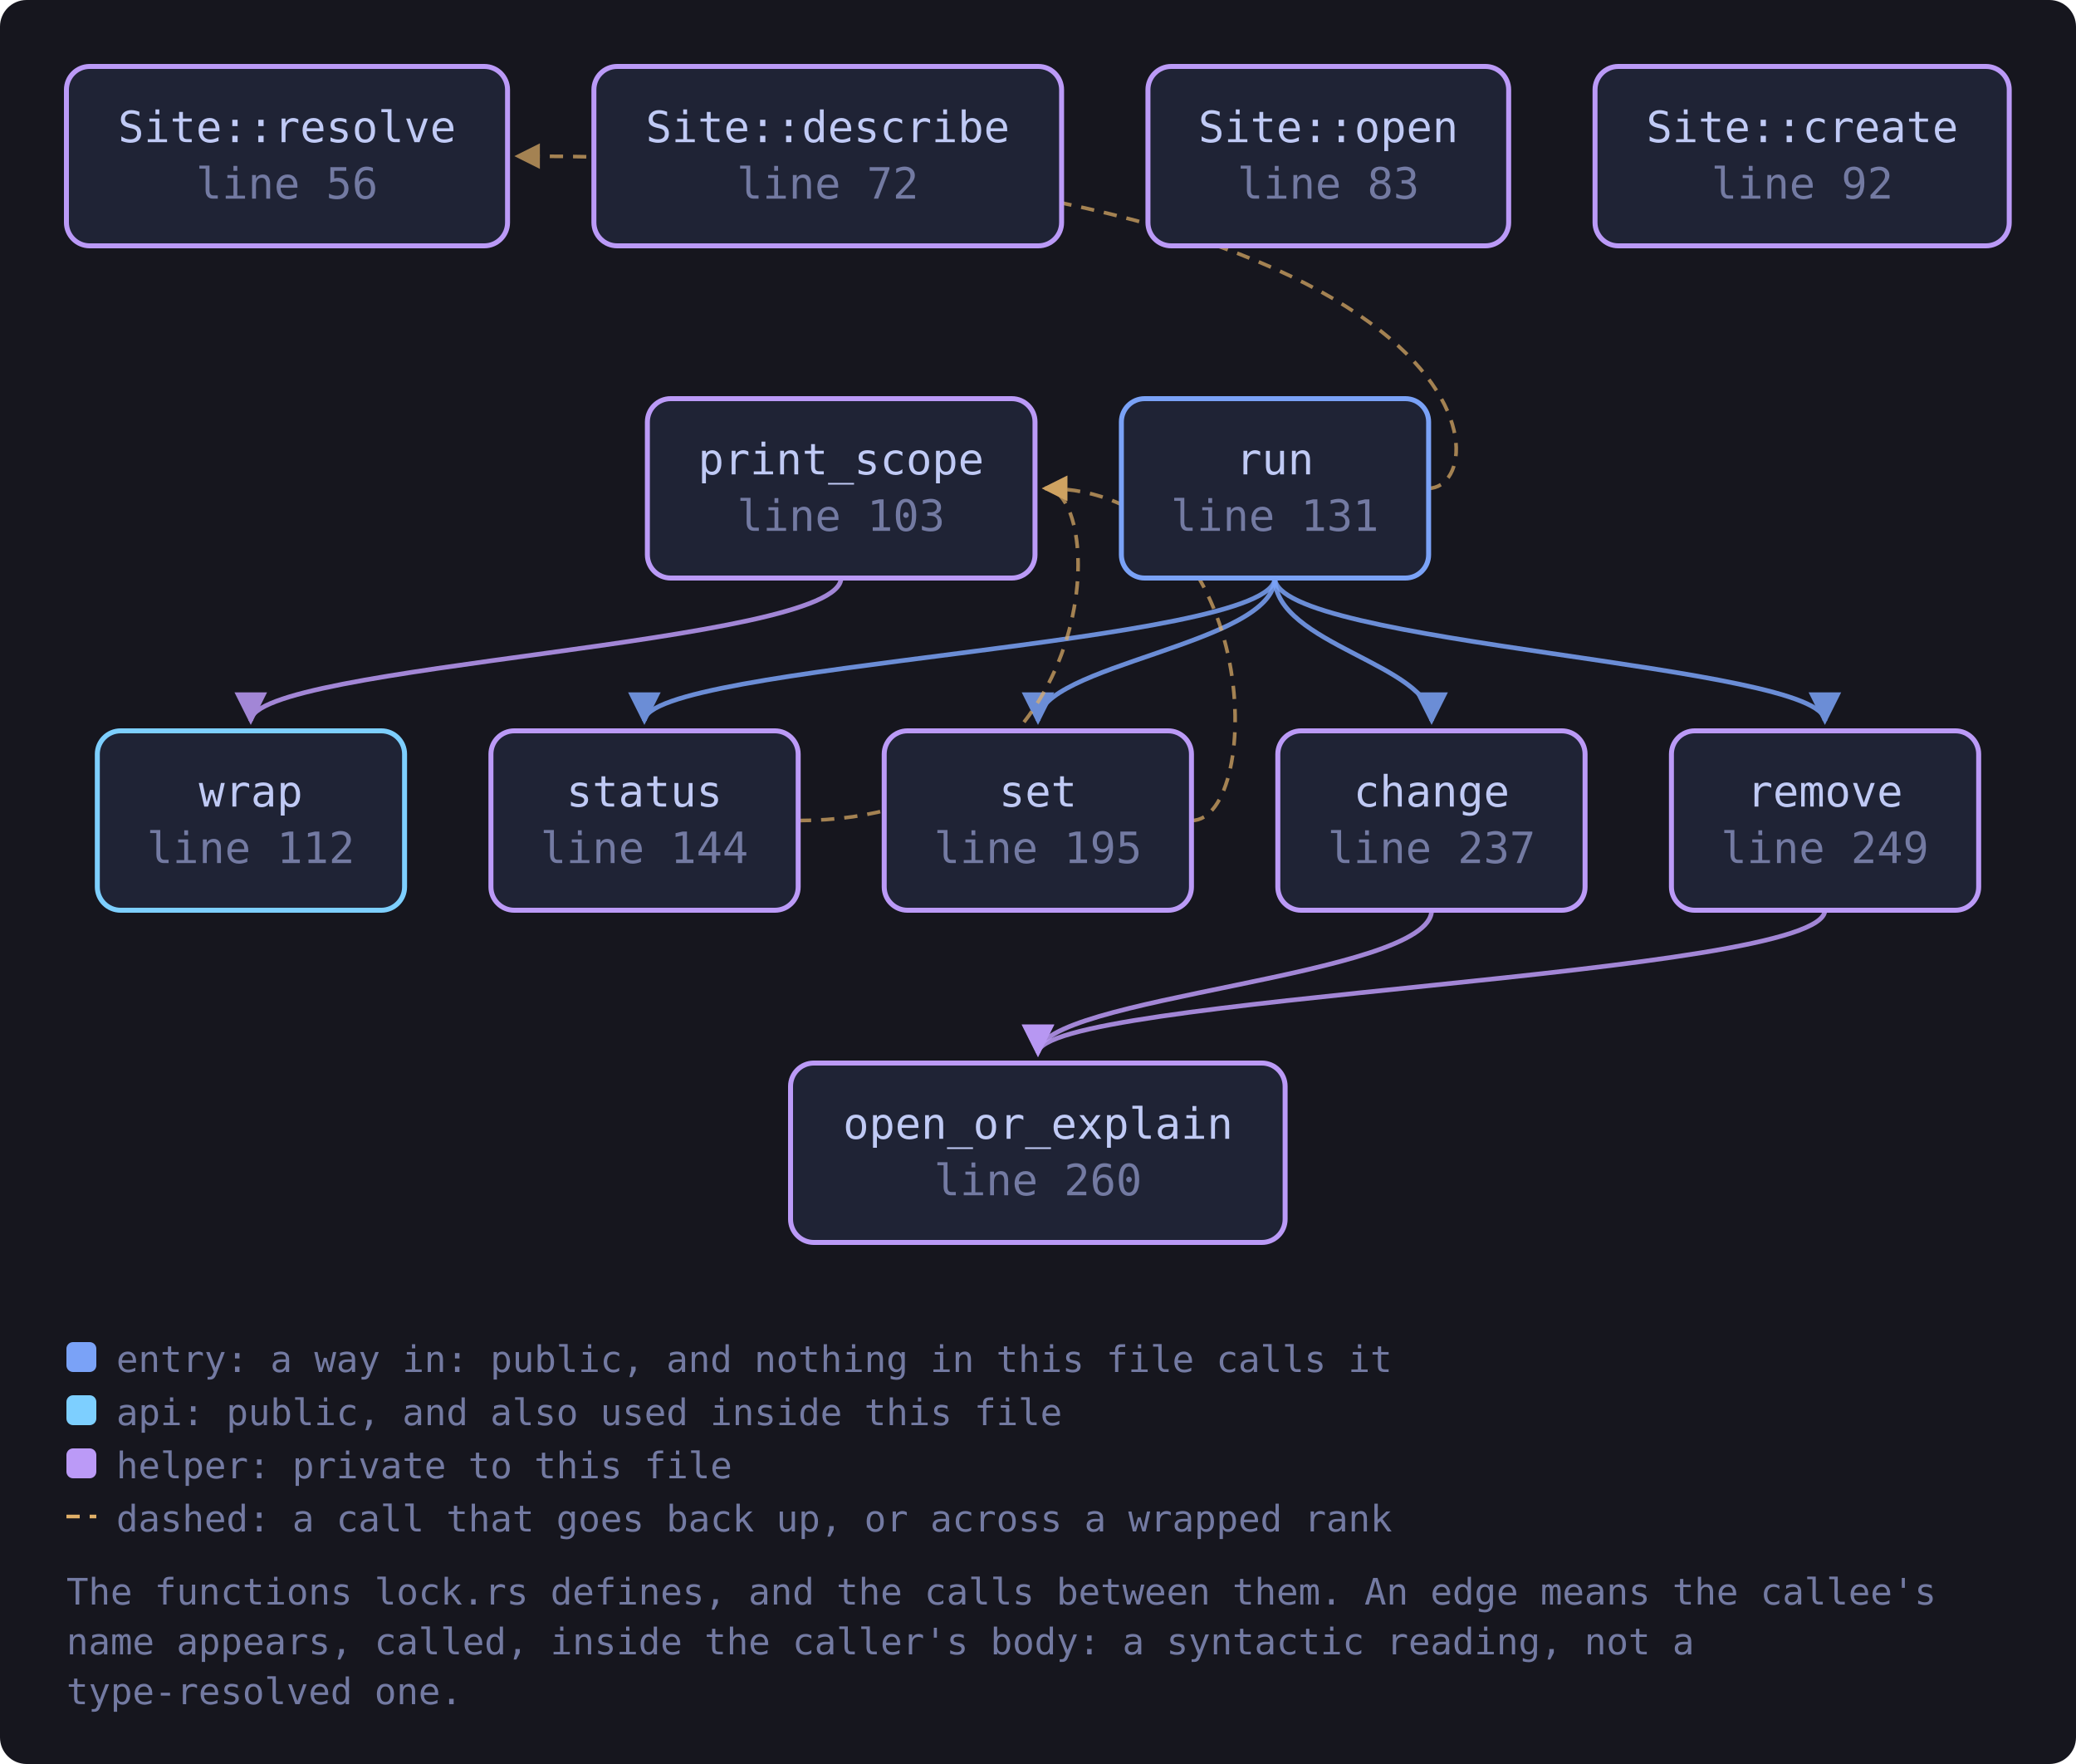
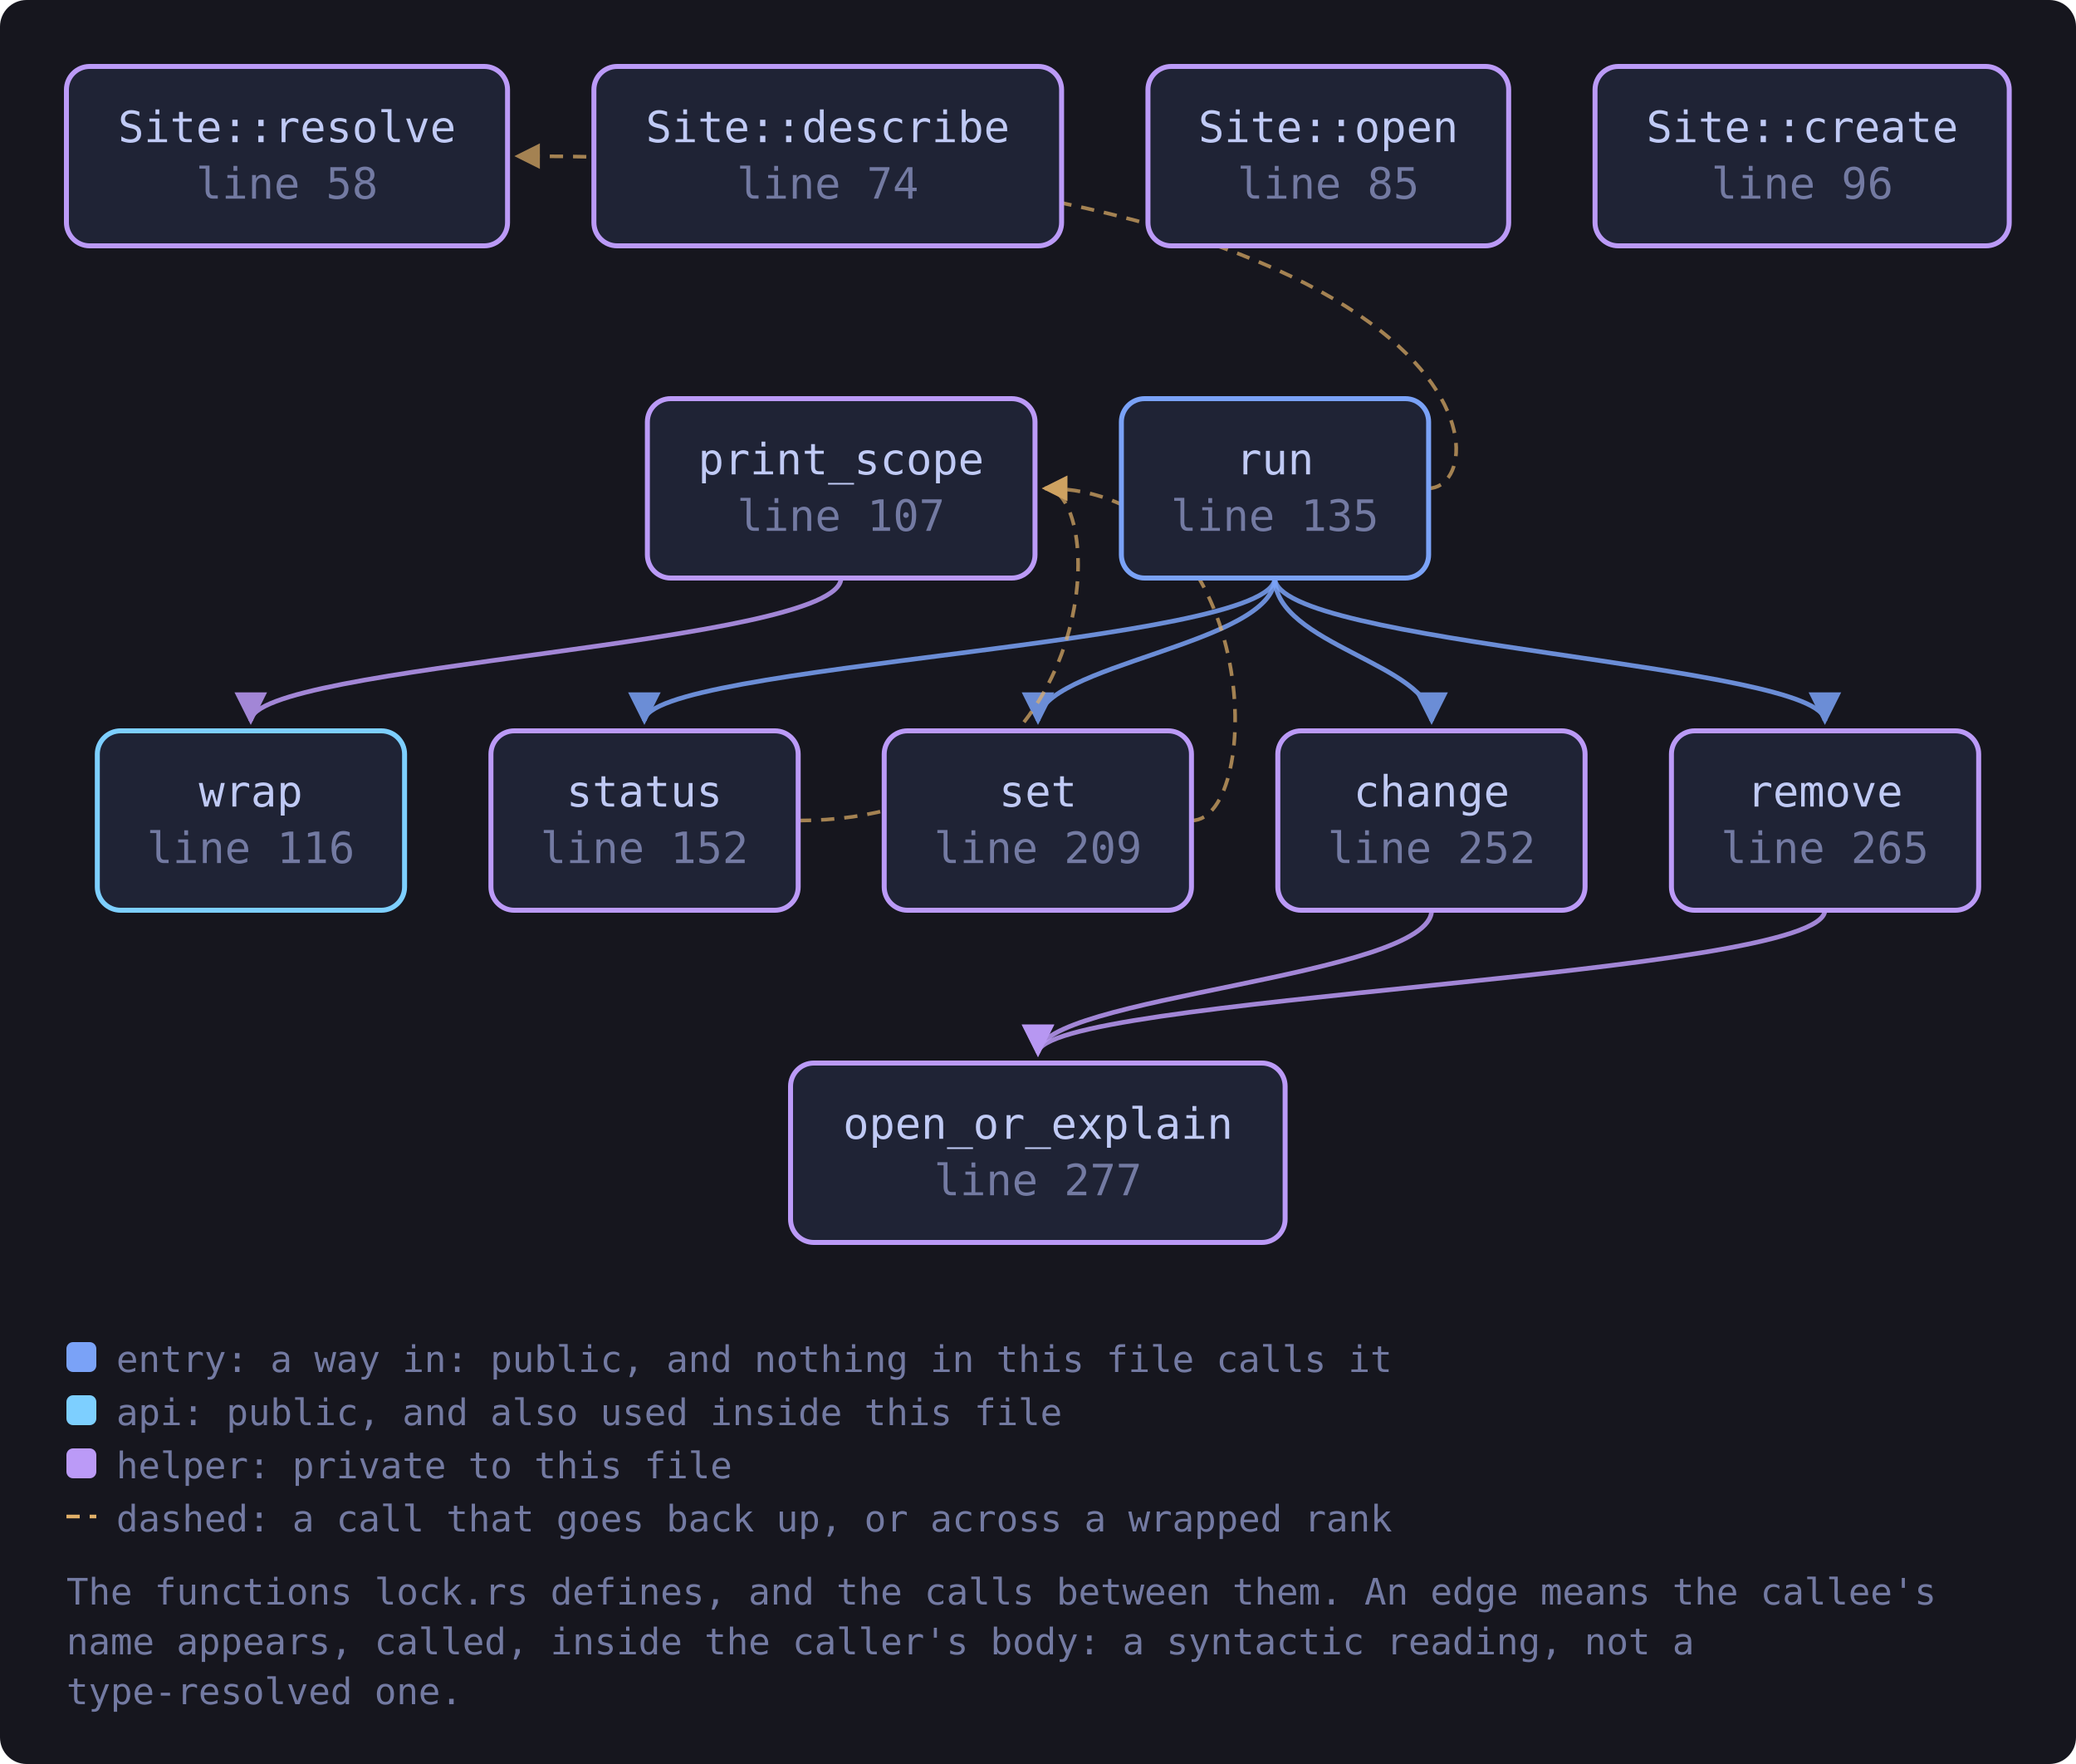
<svg xmlns="http://www.w3.org/2000/svg" viewBox="0 0 625 531" width="625" height="531" style="max-width:100%;height:auto" role="img" aria-label="flowchart">
  <defs>
    <marker id="a-muted" viewBox="0 0 8 8" refX="7" refY="4" markerWidth="7" markerHeight="7" orient="auto-start-reverse">
      <path d="M0 0 L8 4 L0 8 z" fill="var(--muted, #737aa2)" />
    </marker>
    <marker id="a-warn" viewBox="0 0 8 8" refX="7" refY="4" markerWidth="7" markerHeight="7" orient="auto-start-reverse">
      <path d="M0 0 L8 4 L0 8 z" fill="var(--warn, #e0af68)" />
    </marker>
    <marker id="a-accent" viewBox="0 0 8 8" refX="7" refY="4" markerWidth="7" markerHeight="7" orient="auto-start-reverse">
      <path d="M0 0 L8 4 L0 8 z" fill="var(--accent, #7aa2f7)" />
    </marker>
    <marker id="a-cyan" viewBox="0 0 8 8" refX="7" refY="4" markerWidth="7" markerHeight="7" orient="auto-start-reverse">
      <path d="M0 0 L8 4 L0 8 z" fill="var(--cyan, #7dcfff)" />
    </marker>
    <marker id="a-accent-2" viewBox="0 0 8 8" refX="7" refY="4" markerWidth="7" markerHeight="7" orient="auto-start-reverse">
      <path d="M0 0 L8 4 L0 8 z" fill="var(--accent-2, #bb9af7)" />
    </marker>
  </defs>
  <rect x="0" y="0" width="625" height="531" fill="var(--bg-inset, #16161e)" rx="8" />
  <path d="M431.0 274.0 C 431.0 294.0, 312.5 300.0, 312.5 317.0" fill="none" stroke="var(--accent-2, #bb9af7)" stroke-width="1.4" opacity="0.85" marker-end="url(#a-accent-2)" />
  <path d="M253.2 174.0 C 253.2 194.0, 75.5 200.0, 75.5 217.0" fill="none" stroke="var(--accent-2, #bb9af7)" stroke-width="1.4" opacity="0.85" marker-end="url(#a-accent-2)" />
  <path d="M549.4 274.0 C 549.4 294.0, 312.5 300.0, 312.5 317.0" fill="none" stroke="var(--accent-2, #bb9af7)" stroke-width="1.4" opacity="0.85" marker-end="url(#a-accent-2)" />
  <path d="M383.8 174.0 C 383.8 194.0, 431.0 200.0, 431.0 217.0" fill="none" stroke="var(--accent, #7aa2f7)" stroke-width="1.4" opacity="0.85" marker-end="url(#a-accent)" />
  <path d="M383.8 174.0 C 383.8 194.0, 549.4 200.0, 549.4 217.0" fill="none" stroke="var(--accent, #7aa2f7)" stroke-width="1.4" opacity="0.85" marker-end="url(#a-accent)" />
  <path d="M430.0 147.0 C 452.0 147.0, 452.0 47.0, 155.8 47.0" fill="none" stroke="var(--warn, #e0af68)" stroke-width="1.1" opacity="0.7" stroke-dasharray="4 3" marker-end="url(#a-warn)" />
  <path d="M383.8 174.0 C 383.8 194.0, 312.5 200.0, 312.5 217.0" fill="none" stroke="var(--accent, #7aa2f7)" stroke-width="1.4" opacity="0.85" marker-end="url(#a-accent)" />
  <path d="M383.8 174.0 C 383.8 194.0, 194.0 200.0, 194.0 217.0" fill="none" stroke="var(--accent, #7aa2f7)" stroke-width="1.4" opacity="0.85" marker-end="url(#a-accent)" />
  <path d="M358.7 247.0 C 380.7 247.0, 380.7 147.0, 314.6 147.0" fill="none" stroke="var(--warn, #e0af68)" stroke-width="1.1" opacity="0.7" stroke-dasharray="4 3" marker-end="url(#a-warn)" />
  <path d="M240.2 247.0 C 333.6 247.0, 333.6 147.0, 314.6 147.0" fill="none" stroke="var(--warn, #e0af68)" stroke-width="1.1" opacity="0.7" stroke-dasharray="4 3" marker-end="url(#a-warn)" />
-   <a href="https://github.com/tilas01/veilvoice/blob/main/crates/veilvoice-cli/src/lock.rs#L56" target="_blank" rel="noopener noreferrer">
+   <a href="https://github.com/tilas01/veilvoice/blob/main/crates/veilvoice-cli/src/lock.rs#L58" target="_blank" rel="noopener noreferrer">
    <rect x="20.0" y="20.0" width="132.8" height="54.0" rx="7" fill="var(--bg-soft, #1f2335)" stroke="var(--accent-2, #bb9af7)" stroke-width="1.5" />
    <text x="86.4" y="42.8" font-family="ui-monospace, SFMono-Regular, Menlo, Consolas, monospace" font-size="13" fill="var(--fg, #c0caf5)" text-anchor="middle">Site::resolve</text>
-     <text x="86.4" y="59.8" font-family="ui-monospace, SFMono-Regular, Menlo, Consolas, monospace" font-size="13" fill="var(--muted, #737aa2)" text-anchor="middle">line 56</text>
+     <text x="86.4" y="59.8" font-family="ui-monospace, SFMono-Regular, Menlo, Consolas, monospace" font-size="13" fill="var(--muted, #737aa2)" text-anchor="middle">line 58</text>
  </a>
-   <a href="https://github.com/tilas01/veilvoice/blob/main/crates/veilvoice-cli/src/lock.rs#L72" target="_blank" rel="noopener noreferrer">
+   <a href="https://github.com/tilas01/veilvoice/blob/main/crates/veilvoice-cli/src/lock.rs#L74" target="_blank" rel="noopener noreferrer">
    <rect x="178.8" y="20.0" width="140.8" height="54.0" rx="7" fill="var(--bg-soft, #1f2335)" stroke="var(--accent-2, #bb9af7)" stroke-width="1.5" />
    <text x="249.2" y="42.8" font-family="ui-monospace, SFMono-Regular, Menlo, Consolas, monospace" font-size="13" fill="var(--fg, #c0caf5)" text-anchor="middle">Site::describe</text>
-     <text x="249.2" y="59.8" font-family="ui-monospace, SFMono-Regular, Menlo, Consolas, monospace" font-size="13" fill="var(--muted, #737aa2)" text-anchor="middle">line 72</text>
+     <text x="249.2" y="59.8" font-family="ui-monospace, SFMono-Regular, Menlo, Consolas, monospace" font-size="13" fill="var(--muted, #737aa2)" text-anchor="middle">line 74</text>
  </a>
-   <a href="https://github.com/tilas01/veilvoice/blob/main/crates/veilvoice-cli/src/lock.rs#L83" target="_blank" rel="noopener noreferrer">
+   <a href="https://github.com/tilas01/veilvoice/blob/main/crates/veilvoice-cli/src/lock.rs#L85" target="_blank" rel="noopener noreferrer">
    <rect x="345.6" y="20.0" width="108.6" height="54.0" rx="7" fill="var(--bg-soft, #1f2335)" stroke="var(--accent-2, #bb9af7)" stroke-width="1.5" />
    <text x="399.9" y="42.8" font-family="ui-monospace, SFMono-Regular, Menlo, Consolas, monospace" font-size="13" fill="var(--fg, #c0caf5)" text-anchor="middle">Site::open</text>
-     <text x="399.9" y="59.8" font-family="ui-monospace, SFMono-Regular, Menlo, Consolas, monospace" font-size="13" fill="var(--muted, #737aa2)" text-anchor="middle">line 83</text>
+     <text x="399.9" y="59.8" font-family="ui-monospace, SFMono-Regular, Menlo, Consolas, monospace" font-size="13" fill="var(--muted, #737aa2)" text-anchor="middle">line 85</text>
  </a>
-   <a href="https://github.com/tilas01/veilvoice/blob/main/crates/veilvoice-cli/src/lock.rs#L92" target="_blank" rel="noopener noreferrer">
+   <a href="https://github.com/tilas01/veilvoice/blob/main/crates/veilvoice-cli/src/lock.rs#L96" target="_blank" rel="noopener noreferrer">
    <rect x="480.2" y="20.0" width="124.7" height="54.0" rx="7" fill="var(--bg-soft, #1f2335)" stroke="var(--accent-2, #bb9af7)" stroke-width="1.5" />
    <text x="542.6" y="42.8" font-family="ui-monospace, SFMono-Regular, Menlo, Consolas, monospace" font-size="13" fill="var(--fg, #c0caf5)" text-anchor="middle">Site::create</text>
-     <text x="542.6" y="59.8" font-family="ui-monospace, SFMono-Regular, Menlo, Consolas, monospace" font-size="13" fill="var(--muted, #737aa2)" text-anchor="middle">line 92</text>
+     <text x="542.6" y="59.8" font-family="ui-monospace, SFMono-Regular, Menlo, Consolas, monospace" font-size="13" fill="var(--muted, #737aa2)" text-anchor="middle">line 96</text>
  </a>
-   <a href="https://github.com/tilas01/veilvoice/blob/main/crates/veilvoice-cli/src/lock.rs#L103" target="_blank" rel="noopener noreferrer">
+   <a href="https://github.com/tilas01/veilvoice/blob/main/crates/veilvoice-cli/src/lock.rs#L107" target="_blank" rel="noopener noreferrer">
    <rect x="194.9" y="120.0" width="116.7" height="54.0" rx="7" fill="var(--bg-soft, #1f2335)" stroke="var(--accent-2, #bb9af7)" stroke-width="1.5" />
    <text x="253.2" y="142.8" font-family="ui-monospace, SFMono-Regular, Menlo, Consolas, monospace" font-size="13" fill="var(--fg, #c0caf5)" text-anchor="middle">print_scope</text>
-     <text x="253.2" y="159.8" font-family="ui-monospace, SFMono-Regular, Menlo, Consolas, monospace" font-size="13" fill="var(--muted, #737aa2)" text-anchor="middle">line 103</text>
+     <text x="253.2" y="159.8" font-family="ui-monospace, SFMono-Regular, Menlo, Consolas, monospace" font-size="13" fill="var(--muted, #737aa2)" text-anchor="middle">line 107</text>
  </a>
-   <a href="https://github.com/tilas01/veilvoice/blob/main/crates/veilvoice-cli/src/lock.rs#L112" target="_blank" rel="noopener noreferrer">
+   <a href="https://github.com/tilas01/veilvoice/blob/main/crates/veilvoice-cli/src/lock.rs#L116" target="_blank" rel="noopener noreferrer">
    <rect x="29.3" y="220.0" width="92.5" height="54.0" rx="7" fill="var(--bg-soft, #1f2335)" stroke="var(--cyan, #7dcfff)" stroke-width="1.5" />
    <text x="75.5" y="242.8" font-family="ui-monospace, SFMono-Regular, Menlo, Consolas, monospace" font-size="13" fill="var(--fg, #c0caf5)" text-anchor="middle">wrap</text>
-     <text x="75.5" y="259.8" font-family="ui-monospace, SFMono-Regular, Menlo, Consolas, monospace" font-size="13" fill="var(--muted, #737aa2)" text-anchor="middle">line 112</text>
+     <text x="75.5" y="259.8" font-family="ui-monospace, SFMono-Regular, Menlo, Consolas, monospace" font-size="13" fill="var(--muted, #737aa2)" text-anchor="middle">line 116</text>
  </a>
-   <a href="https://github.com/tilas01/veilvoice/blob/main/crates/veilvoice-cli/src/lock.rs#L131" target="_blank" rel="noopener noreferrer">
+   <a href="https://github.com/tilas01/veilvoice/blob/main/crates/veilvoice-cli/src/lock.rs#L135" target="_blank" rel="noopener noreferrer">
    <rect x="337.6" y="120.0" width="92.5" height="54.0" rx="7" fill="var(--bg-soft, #1f2335)" stroke="var(--accent, #7aa2f7)" stroke-width="1.5" />
    <text x="383.8" y="142.8" font-family="ui-monospace, SFMono-Regular, Menlo, Consolas, monospace" font-size="13" fill="var(--fg, #c0caf5)" text-anchor="middle">run</text>
-     <text x="383.8" y="159.8" font-family="ui-monospace, SFMono-Regular, Menlo, Consolas, monospace" font-size="13" fill="var(--muted, #737aa2)" text-anchor="middle">line 131</text>
+     <text x="383.8" y="159.8" font-family="ui-monospace, SFMono-Regular, Menlo, Consolas, monospace" font-size="13" fill="var(--muted, #737aa2)" text-anchor="middle">line 135</text>
  </a>
-   <a href="https://github.com/tilas01/veilvoice/blob/main/crates/veilvoice-cli/src/lock.rs#L144" target="_blank" rel="noopener noreferrer">
+   <a href="https://github.com/tilas01/veilvoice/blob/main/crates/veilvoice-cli/src/lock.rs#L152" target="_blank" rel="noopener noreferrer">
    <rect x="147.8" y="220.0" width="92.5" height="54.0" rx="7" fill="var(--bg-soft, #1f2335)" stroke="var(--accent-2, #bb9af7)" stroke-width="1.5" />
    <text x="194.0" y="242.8" font-family="ui-monospace, SFMono-Regular, Menlo, Consolas, monospace" font-size="13" fill="var(--fg, #c0caf5)" text-anchor="middle">status</text>
-     <text x="194.0" y="259.8" font-family="ui-monospace, SFMono-Regular, Menlo, Consolas, monospace" font-size="13" fill="var(--muted, #737aa2)" text-anchor="middle">line 144</text>
+     <text x="194.0" y="259.8" font-family="ui-monospace, SFMono-Regular, Menlo, Consolas, monospace" font-size="13" fill="var(--muted, #737aa2)" text-anchor="middle">line 152</text>
  </a>
-   <a href="https://github.com/tilas01/veilvoice/blob/main/crates/veilvoice-cli/src/lock.rs#L195" target="_blank" rel="noopener noreferrer">
+   <a href="https://github.com/tilas01/veilvoice/blob/main/crates/veilvoice-cli/src/lock.rs#L209" target="_blank" rel="noopener noreferrer">
    <rect x="266.2" y="220.0" width="92.5" height="54.0" rx="7" fill="var(--bg-soft, #1f2335)" stroke="var(--accent-2, #bb9af7)" stroke-width="1.5" />
    <text x="312.5" y="242.8" font-family="ui-monospace, SFMono-Regular, Menlo, Consolas, monospace" font-size="13" fill="var(--fg, #c0caf5)" text-anchor="middle">set</text>
-     <text x="312.5" y="259.8" font-family="ui-monospace, SFMono-Regular, Menlo, Consolas, monospace" font-size="13" fill="var(--muted, #737aa2)" text-anchor="middle">line 195</text>
+     <text x="312.5" y="259.8" font-family="ui-monospace, SFMono-Regular, Menlo, Consolas, monospace" font-size="13" fill="var(--muted, #737aa2)" text-anchor="middle">line 209</text>
  </a>
-   <a href="https://github.com/tilas01/veilvoice/blob/main/crates/veilvoice-cli/src/lock.rs#L237" target="_blank" rel="noopener noreferrer">
+   <a href="https://github.com/tilas01/veilvoice/blob/main/crates/veilvoice-cli/src/lock.rs#L252" target="_blank" rel="noopener noreferrer">
    <rect x="384.7" y="220.0" width="92.5" height="54.0" rx="7" fill="var(--bg-soft, #1f2335)" stroke="var(--accent-2, #bb9af7)" stroke-width="1.5" />
    <text x="431.0" y="242.8" font-family="ui-monospace, SFMono-Regular, Menlo, Consolas, monospace" font-size="13" fill="var(--fg, #c0caf5)" text-anchor="middle">change</text>
-     <text x="431.0" y="259.8" font-family="ui-monospace, SFMono-Regular, Menlo, Consolas, monospace" font-size="13" fill="var(--muted, #737aa2)" text-anchor="middle">line 237</text>
+     <text x="431.0" y="259.8" font-family="ui-monospace, SFMono-Regular, Menlo, Consolas, monospace" font-size="13" fill="var(--muted, #737aa2)" text-anchor="middle">line 252</text>
  </a>
-   <a href="https://github.com/tilas01/veilvoice/blob/main/crates/veilvoice-cli/src/lock.rs#L249" target="_blank" rel="noopener noreferrer">
+   <a href="https://github.com/tilas01/veilvoice/blob/main/crates/veilvoice-cli/src/lock.rs#L265" target="_blank" rel="noopener noreferrer">
    <rect x="503.2" y="220.0" width="92.5" height="54.0" rx="7" fill="var(--bg-soft, #1f2335)" stroke="var(--accent-2, #bb9af7)" stroke-width="1.5" />
    <text x="549.4" y="242.8" font-family="ui-monospace, SFMono-Regular, Menlo, Consolas, monospace" font-size="13" fill="var(--fg, #c0caf5)" text-anchor="middle">remove</text>
-     <text x="549.4" y="259.8" font-family="ui-monospace, SFMono-Regular, Menlo, Consolas, monospace" font-size="13" fill="var(--muted, #737aa2)" text-anchor="middle">line 249</text>
+     <text x="549.4" y="259.8" font-family="ui-monospace, SFMono-Regular, Menlo, Consolas, monospace" font-size="13" fill="var(--muted, #737aa2)" text-anchor="middle">line 265</text>
  </a>
-   <a href="https://github.com/tilas01/veilvoice/blob/main/crates/veilvoice-cli/src/lock.rs#L260" target="_blank" rel="noopener noreferrer">
+   <a href="https://github.com/tilas01/veilvoice/blob/main/crates/veilvoice-cli/src/lock.rs#L277" target="_blank" rel="noopener noreferrer">
    <rect x="238.0" y="320.0" width="148.9" height="54.0" rx="7" fill="var(--bg-soft, #1f2335)" stroke="var(--accent-2, #bb9af7)" stroke-width="1.5" />
    <text x="312.5" y="342.8" font-family="ui-monospace, SFMono-Regular, Menlo, Consolas, monospace" font-size="13" fill="var(--fg, #c0caf5)" text-anchor="middle">open_or_explain</text>
-     <text x="312.5" y="359.8" font-family="ui-monospace, SFMono-Regular, Menlo, Consolas, monospace" font-size="13" fill="var(--muted, #737aa2)" text-anchor="middle">line 260</text>
+     <text x="312.5" y="359.8" font-family="ui-monospace, SFMono-Regular, Menlo, Consolas, monospace" font-size="13" fill="var(--muted, #737aa2)" text-anchor="middle">line 277</text>
  </a>
  <rect x="20.0" y="404.0" width="9" height="9" rx="2" fill="var(--accent, #7aa2f7)" />
  <text x="35.0" y="413.0" font-family="ui-monospace, SFMono-Regular, Menlo, Consolas, monospace" font-size="11" fill="var(--muted, #737aa2)">entry: a way in: public, and nothing in this file calls it</text>
  <rect x="20.0" y="420.0" width="9" height="9" rx="2" fill="var(--cyan, #7dcfff)" />
  <text x="35.0" y="429.0" font-family="ui-monospace, SFMono-Regular, Menlo, Consolas, monospace" font-size="11" fill="var(--muted, #737aa2)">api: public, and also used inside this file</text>
  <rect x="20.0" y="436.0" width="9" height="9" rx="2" fill="var(--accent-2, #bb9af7)" />
  <text x="35.0" y="445.0" font-family="ui-monospace, SFMono-Regular, Menlo, Consolas, monospace" font-size="11" fill="var(--muted, #737aa2)">helper: private to this file</text>
  <path d="M20.0 456.5 L29.0 456.5" stroke="var(--warn, #e0af68)" stroke-width="1.1" stroke-dasharray="4 3" />
  <text x="35.0" y="461.0" font-family="ui-monospace, SFMono-Regular, Menlo, Consolas, monospace" font-size="11" fill="var(--muted, #737aa2)">dashed: a call that goes back up, or across a wrapped rank</text>
  <text x="20.0" y="483.0" font-family="ui-monospace, SFMono-Regular, Menlo, Consolas, monospace" font-size="11" fill="var(--muted, #737aa2)">The functions lock.rs defines, and the calls between them. An edge means the callee's</text>
  <text x="20.0" y="498.0" font-family="ui-monospace, SFMono-Regular, Menlo, Consolas, monospace" font-size="11" fill="var(--muted, #737aa2)">name appears, called, inside the caller's body: a syntactic reading, not a</text>
  <text x="20.0" y="513.0" font-family="ui-monospace, SFMono-Regular, Menlo, Consolas, monospace" font-size="11" fill="var(--muted, #737aa2)">type-resolved one.</text>
</svg>
